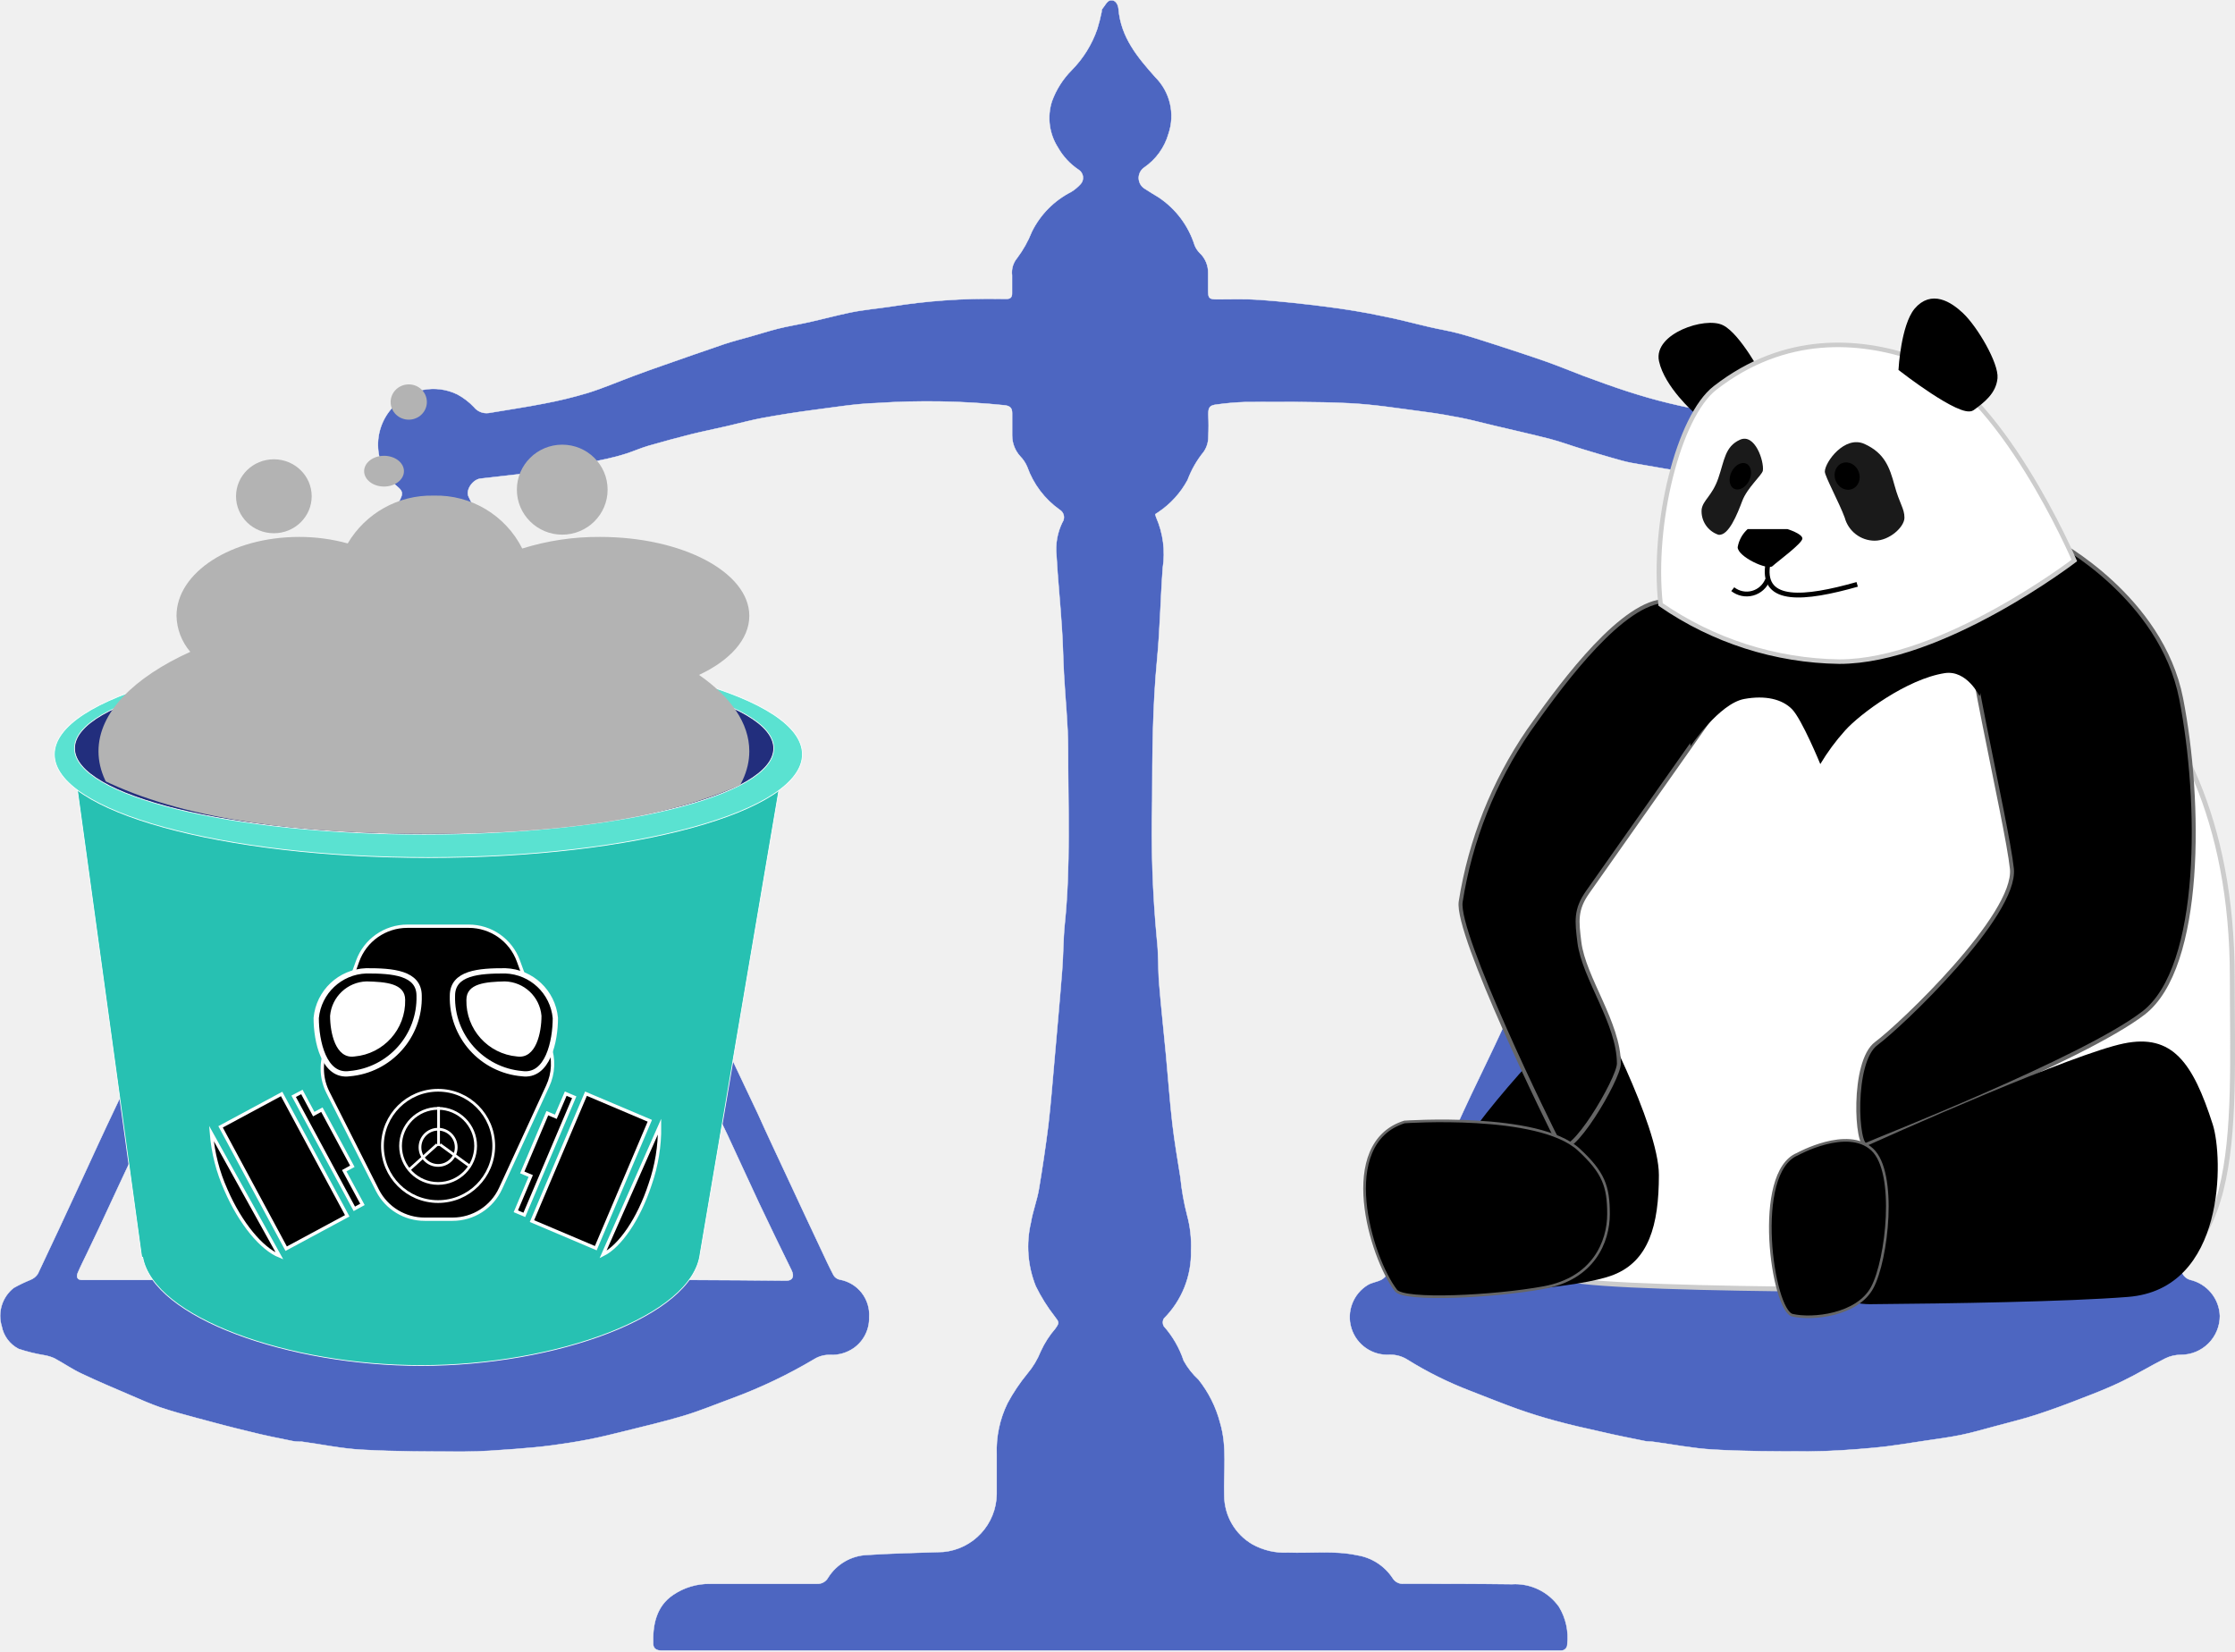
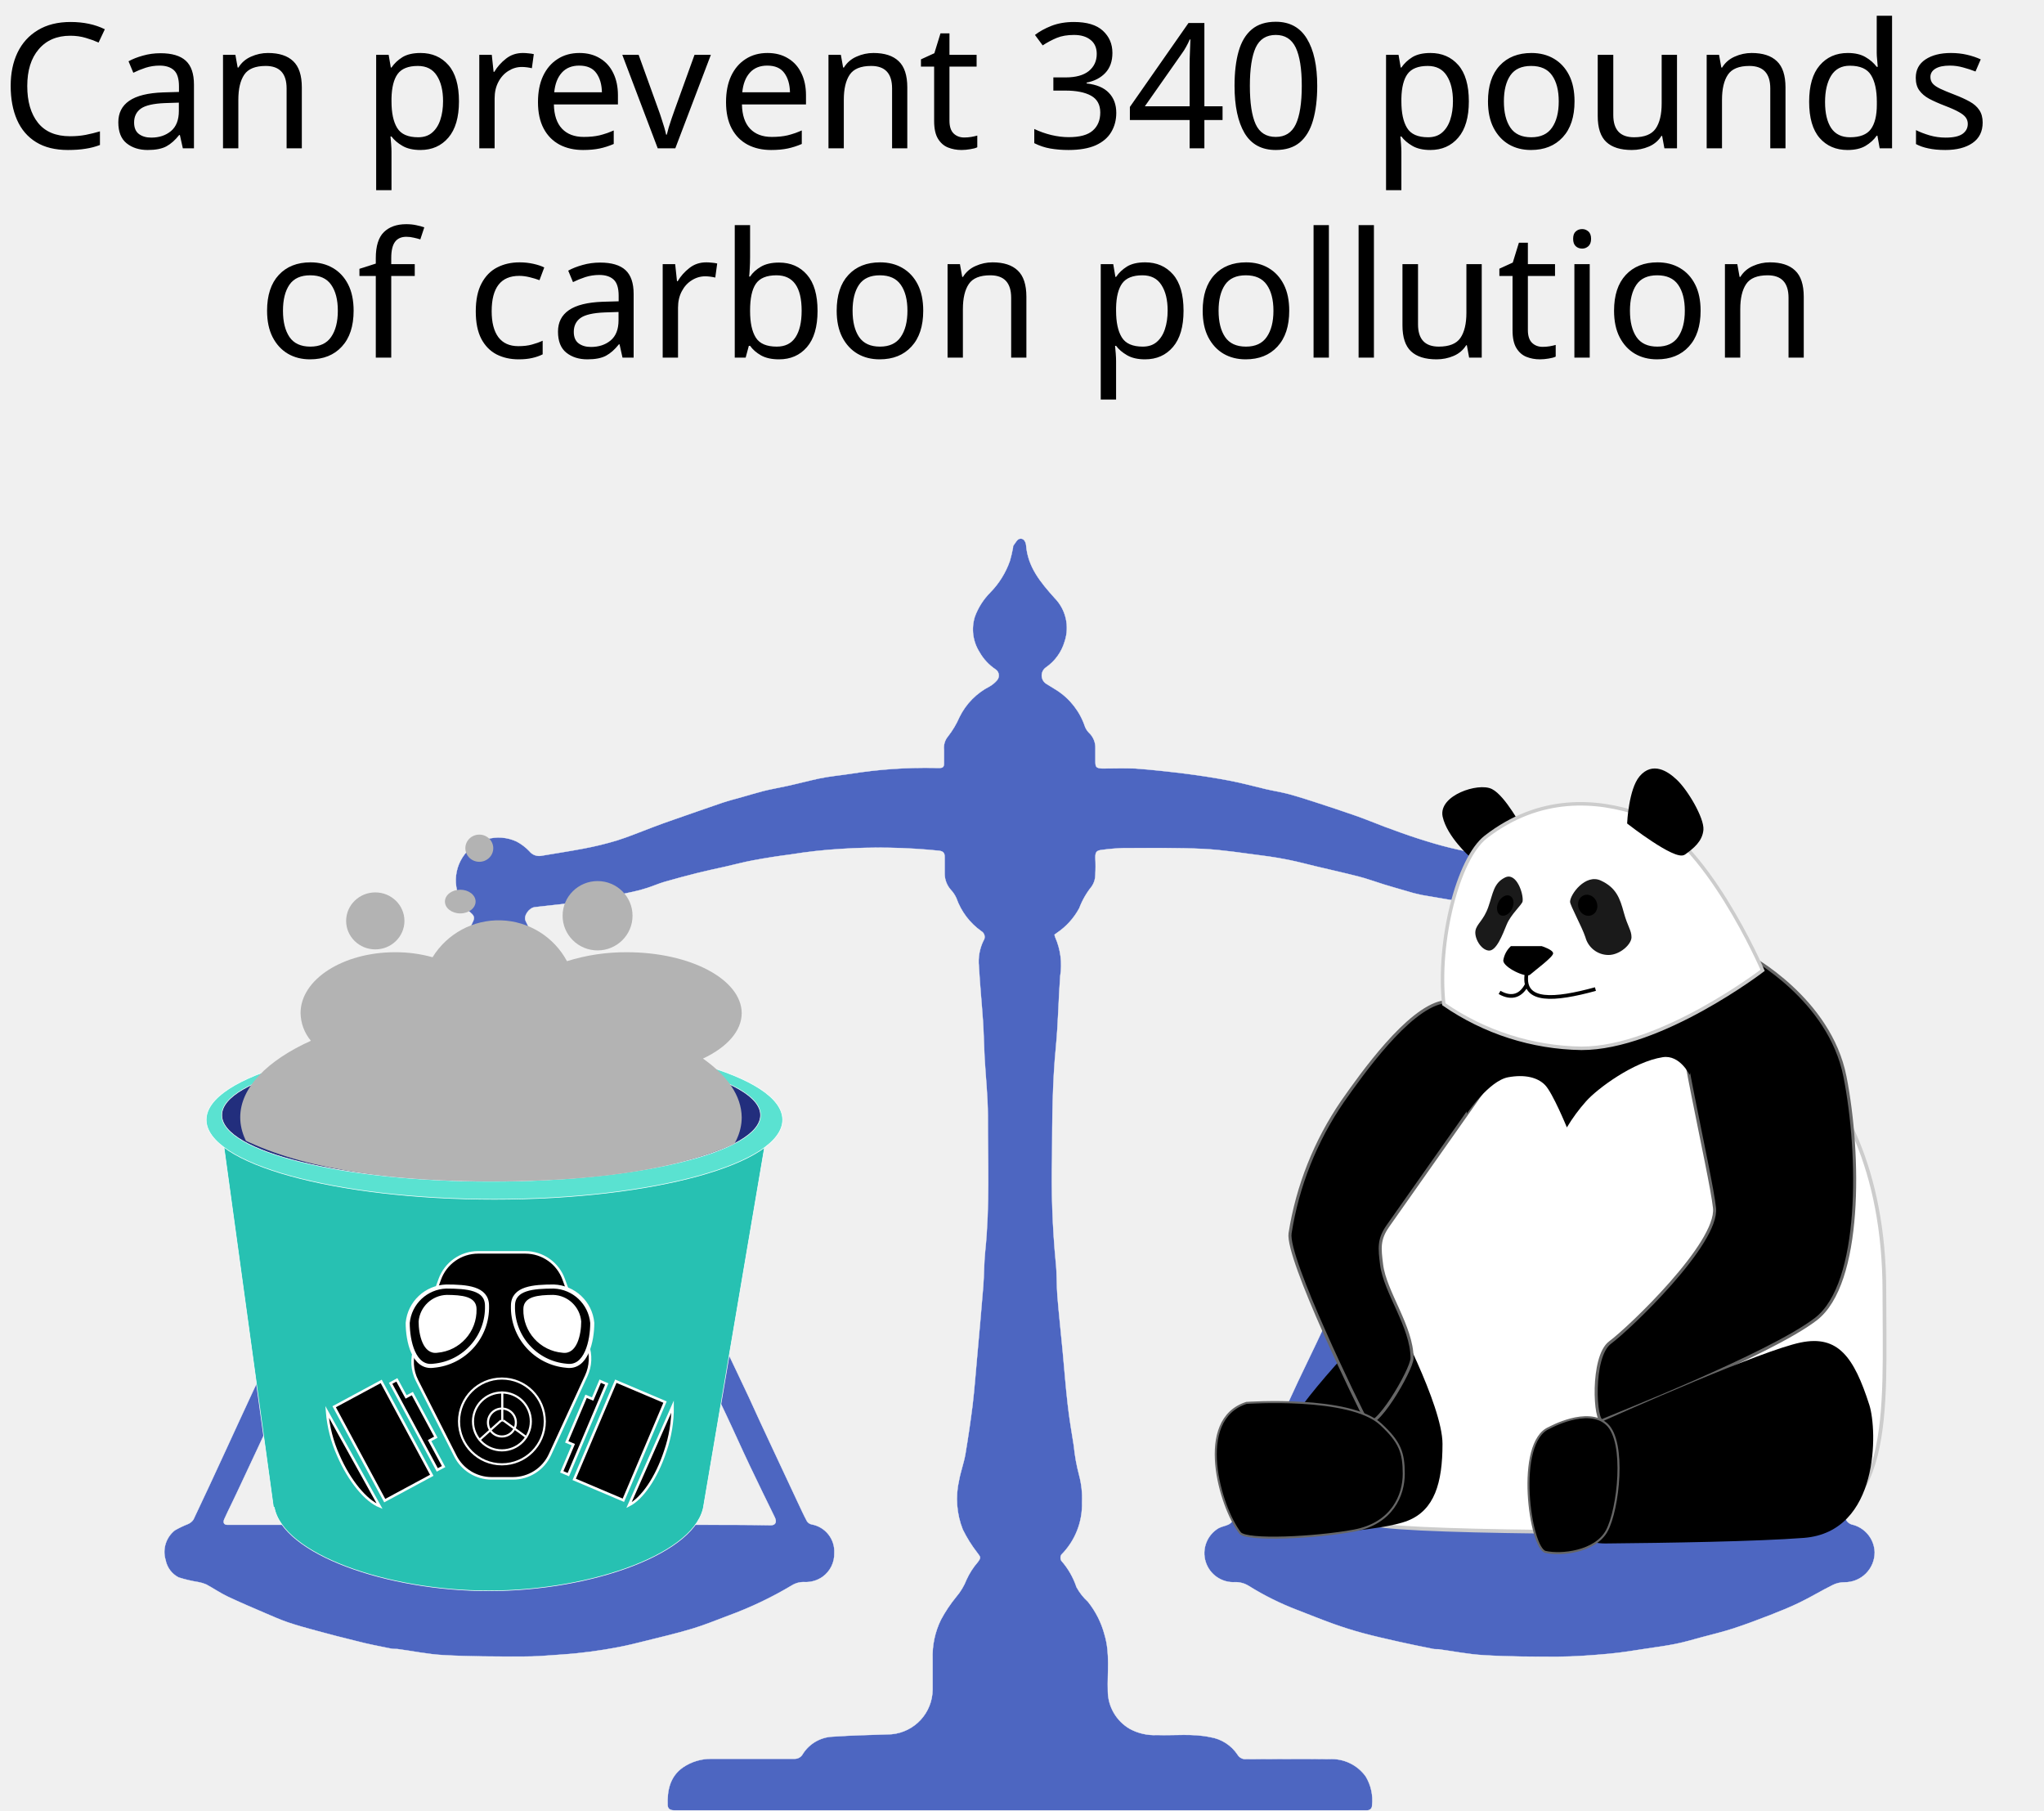
- <svg xmlns="http://www.w3.org/2000/svg" viewBox="0 0 236.92 175.05">
+ <svg xmlns="http://www.w3.org/2000/svg" viewBox="0 0 281.2 249.12">
  <defs>
-     <style>.cls-1,.cls-10,.cls-19,.cls-4{fill:none;}.cls-2{fill:#4d66c1;stroke-width:0.04px;}.cls-10,.cls-11,.cls-2,.cls-3,.cls-5,.cls-6,.cls-9{stroke:#fff;}.cls-10,.cls-11,.cls-13,.cls-14,.cls-15,.cls-16,.cls-17,.cls-18,.cls-19,.cls-2,.cls-3,.cls-4,.cls-5,.cls-6,.cls-9{stroke-miterlimit:10;}.cls-3{fill:#27c1b2;}.cls-3,.cls-5,.cls-6{stroke-width:0.08px;}.cls-4{stroke:red;stroke-width:0.18px;}.cls-5{fill:#5ae2d1;}.cls-6{fill:#222e7d;}.cls-7{clip-path:url(#clip-path);}.cls-8{fill:#b3b3b3;}.cls-9{stroke-width:0.35px;}.cls-10{stroke-width:0.29px;}.cls-11{stroke-width:0.56px;}.cls-12,.cls-13,.cls-16{fill:#fff;}.cls-13,.cls-16{stroke:#ccc;}.cls-13{stroke-width:0.51px;}.cls-14,.cls-17{stroke:#666;}.cls-14{stroke-width:0.42px;}.cls-15,.cls-18,.cls-19{stroke:#000;}.cls-15{stroke-width:0.51px;}.cls-16{stroke-width:0.48px;}.cls-17{stroke-width:0.28px;}.cls-18,.cls-19{stroke-width:0.51px;}.cls-20{fill:#1a1a1a;}</style>
-     <clipPath id="clip-path" transform="translate(-2.23)">
-       <path class="cls-1" d="M95,62.4c0,20.41-21.28,26-47.52,26S0,82.81,0,62.4C0,46.84,21.28,34.24,47.52,34.24S95,46.84,95,62.4Z" />
+     <style>.cls-1,.cls-12,.cls-18,.cls-27{fill:none;}.cls-2{font-size:24px;font-family:Rubik-Regular, Rubik;}.cls-3{letter-spacing:-0.01em;}.cls-4{letter-spacing:-0.02em;}.cls-5{letter-spacing:-0.02em;}.cls-6{letter-spacing:0em;}.cls-7{letter-spacing:-0.01em;}.cls-8{letter-spacing:0em;}.cls-9{letter-spacing:-0.02em;}.cls-10{fill:#4d66c1;stroke-width:0.04px;}.cls-10,.cls-11,.cls-13,.cls-14,.cls-17,.cls-18,.cls-19{stroke:#fff;}.cls-10,.cls-11,.cls-12,.cls-13,.cls-14,.cls-17,.cls-18,.cls-19,.cls-21,.cls-22,.cls-23,.cls-24,.cls-25,.cls-26,.cls-27{stroke-miterlimit:10;}.cls-11{fill:#27c1b2;}.cls-11,.cls-13,.cls-14{stroke-width:0.08px;}.cls-12{stroke:red;stroke-width:0.18px;}.cls-13{fill:#5ae2d1;}.cls-14{fill:#222e7d;}.cls-15{clip-path:url(#clip-path);}.cls-16{fill:#b3b3b3;}.cls-17{stroke-width:0.35px;}.cls-18{stroke-width:0.29px;}.cls-19{stroke-width:0.56px;}.cls-20,.cls-21,.cls-24{fill:#fff;}.cls-21,.cls-24{stroke:#ccc;}.cls-21{stroke-width:0.51px;}.cls-22,.cls-25{stroke:#666;}.cls-22{stroke-width:0.42px;}.cls-23,.cls-26,.cls-27{stroke:#000;}.cls-23{stroke-width:0.51px;}.cls-24{stroke-width:0.48px;}.cls-25{stroke-width:0.28px;}.cls-26,.cls-27{stroke-width:0.51px;}.cls-28{fill:#1a1a1a;}</style>
+     <clipPath id="clip-path">
+       <path class="cls-1" d="M115.41,136.47c0,20.42-21.27,26.05-47.52,26.05s-47.52-5.63-47.52-26.05c0-15.55,21.28-28.16,47.52-28.16S115.41,120.92,115.41,136.47Z" />
    </clipPath>
  </defs>
  <g id="Layer_2" data-name="Layer 2">
    <g id="Layer_2-2" data-name="Layer 2">
-       <path class="cls-2" d="M124.7,54.51a1.44,1.44,0,0,0,.09.33,9.68,9.68,0,0,1,.7,5.37c-.24,3.23-.29,6.47-.6,9.69-.48,5-.51,10-.52,15a122.34,122.34,0,0,0,.5,14.7c.18,1.52.11,3.06.23,4.59.21,2.55.49,5.09.73,7.63s.4,4.88.68,7.31c.22,1.9.55,3.8.85,5.69a26.21,26.21,0,0,0,.71,4,12.32,12.32,0,0,1,.42,3.75,9.86,9.86,0,0,1-2.89,7.22.82.82,0,0,0,0,.8,10.47,10.47,0,0,1,2.11,3.66,7.86,7.86,0,0,0,1.57,2,12.35,12.35,0,0,1,2.29,4.58c.76,2.55.36,5.13.44,7.7a6,6,0,0,0,3,5.19,7,7,0,0,0,3.76.86c2.45.09,4.92-.23,7.33.29a5.55,5.55,0,0,1,3.75,2.41,1.24,1.24,0,0,0,1.2.61c3.82,0,7.63,0,11.44.05a5.7,5.7,0,0,1,5,2.39,6.31,6.31,0,0,1,.88,4,.64.64,0,0,1-.68.65H73.79c-.48,0-1,0-1.45,0s-.85-.16-.87-.69c-.07-2,.3-4,2.12-5.22a6.78,6.78,0,0,1,3.94-1.17q5.66,0,11.31,0a1.27,1.27,0,0,0,1.18-.67,5.13,5.13,0,0,1,4.14-2.39c2.68-.18,5.38-.22,8.06-.32a6.24,6.24,0,0,0,5.66-6.14c0-1.4,0-2.81,0-4.21a11.37,11.37,0,0,1,1.14-5.4,19.1,19.1,0,0,1,2.1-3.14,8.67,8.67,0,0,0,1.43-2.38,10,10,0,0,1,1.54-2.4c.47-.66.4-.67-.07-1.3a18.15,18.15,0,0,1-2-3.2,11.24,11.24,0,0,1-.51-6.76c.2-1.2.65-2.35.85-3.54q.57-3.39,1-6.8c.26-2.23.43-4.47.63-6.71.28-3.23.58-6.45.83-9.68.13-1.62.11-3.25.27-4.85.64-6.19.36-12.4.36-18.59,0-2.67-.3-5.33-.44-8-.09-1.68-.11-3.37-.23-5-.16-2.51-.42-5-.56-7.53a6.47,6.47,0,0,1,.62-3.51.93.93,0,0,0-.3-1.35,9.46,9.46,0,0,1-3.42-4.53,3.6,3.6,0,0,0-.75-1.13,3.28,3.28,0,0,1-.85-2.2V43.8c0-.52-.19-.75-.76-.83a80,80,0,0,0-13.58-.24c-2.28.07-4.56.46-6.84.75-1.73.23-3.45.5-5.17.81-1.3.24-2.58.59-3.87.89s-2.55.55-3.81.86c-1.52.38-3,.79-4.54,1.23-.79.23-1.54.57-2.32.82s-1.34.39-2,.54c-2,.42-4,.88-6,1.19-2.48.38-5,.63-7.47.92-.81.09-1.59,1.2-1.26,1.9.64,1.36,1.35,2.68,2,4,.49,1,.86,2.1,1.35,3.12.72,1.52,1.53,3,2.25,4.51s1.33,3.09,2,4.62c.89,1.94,1.81,3.87,2.72,5.8q2,4.19,3.92,8.36c.88,1.87,1.77,3.74,2.64,5.62l3.89,8.37,3.47,7.47c1,2.11,2,4.21,3,6.32,1.14,2.42,2.3,4.84,3.44,7.26,1,2.24,2.07,4.48,3.11,6.72,1.19,2.56,2.39,5.13,3.6,7.69.42.9.84,1.81,1.31,2.7a1,1,0,0,0,.64.45,3.79,3.79,0,0,1,3.13,4,3.87,3.87,0,0,1-1.63,3.26,4.08,4.08,0,0,1-2.47.73,3,3,0,0,0-1.73.45,53,53,0,0,1-8.67,4.14c-1.7.62-3.37,1.32-5.09,1.84-2.11.64-4.26,1.13-6.4,1.67-1.22.3-2.45.61-3.69.85s-2.53.45-3.81.62-2.65.3-4,.4c-1.81.13-3.63.28-5.44.28-3.61,0-7.23,0-10.83-.2-2.13-.11-4.24-.56-6.36-.85-.32,0-.66,0-1-.07-1.53-.31-3.06-.61-4.58-1-1.86-.44-3.72-.94-5.58-1.44-1.3-.35-2.6-.7-3.87-1.13-1.07-.37-2.1-.83-3.14-1.28-1.74-.75-3.49-1.48-5.21-2.3C9.92,145.18,9,144.54,8,144a4.44,4.44,0,0,0-1.09-.33A17.39,17.39,0,0,1,4.2,143a3.42,3.42,0,0,1-1.79-2.4,3.78,3.78,0,0,1,1.27-4.07,15.53,15.53,0,0,1,1.79-.86,1.68,1.68,0,0,0,.77-.63c1.52-3.19,3-6.4,4.49-9.61,1.24-2.68,2.46-5.37,3.72-8s2.53-5.32,3.79-8c.89-1.89,1.77-3.8,2.66-5.7,1-2.13,2-4.25,3-6.38S26,92.92,27,90.71l3.74-8,3.08-6.57c1.2-2.56,2.41-5.11,3.61-7.68s2.28-4.9,3.41-7.36c1.29-2.77,2.57-5.54,3.87-8.31.25-.52.12-.79-.3-1.15a5.83,5.83,0,0,1-.55-8.47,5.77,5.77,0,0,1,6.86-1.36,7,7,0,0,1,1.75,1.34,1.7,1.7,0,0,0,1.56.63c2-.34,3.92-.62,5.86-1a45.71,45.71,0,0,0,4.62-1.12c1.64-.51,3.22-1.19,4.83-1.79,1-.38,2.05-.75,3.08-1.11,2.18-.76,4.35-1.53,6.54-2.27.91-.31,1.84-.54,2.76-.8s2-.6,2.93-.84,2.26-.46,3.38-.71c1.43-.32,2.84-.7,4.27-1s2.85-.42,4.27-.63a66.15,66.15,0,0,1,11.76-.83c.21,0,.43,0,.65,0,.38,0,.54-.21.53-.59,0-.63,0-1.27,0-1.9a2.39,2.39,0,0,1,.54-1.84,12,12,0,0,0,1.56-2.79,9.41,9.41,0,0,1,4.17-4.22,4.65,4.65,0,0,0,1-.83,1,1,0,0,0-.21-1.51,6.93,6.93,0,0,1-2.2-2.37,5.81,5.81,0,0,1-.64-4.87,9.08,9.08,0,0,1,2.1-3.32,11.58,11.58,0,0,0,2.71-4.36A18.36,18.36,0,0,0,119,1.28c0-.11,0-.24.06-.32.27-.33.51-.84.84-.92.58-.13.86.45.9.91.25,3,2,5.1,3.9,7.23a5.83,5.83,0,0,1,1.4,6,6.5,6.5,0,0,1-2.58,3.58,1.34,1.34,0,0,0,.12,2.28c.46.3.93.59,1.4.87A9.55,9.55,0,0,1,128.87,26a2.45,2.45,0,0,0,.52.8A2.84,2.84,0,0,1,130.3,29c0,.59,0,1.18,0,1.78,0,.82.09.94.93.95,1.51,0,3-.06,4.53.05,2.33.17,4.65.42,7,.72,2,.26,4,.57,6,1,1.69.32,3.35.78,5,1.16,1,.24,2.08.4,3.1.68,1.26.34,2.5.74,3.73,1.14,1.87.61,3.73,1.21,5.58,1.86,1.32.47,2.6,1,3.91,1.5,1.53.56,3.07,1.13,4.62,1.63s2.9.89,4.38,1.25,3.15.7,4.74,1a10.82,10.82,0,0,0,2.41.16,1.68,1.68,0,0,0,1-.59A5.37,5.37,0,0,1,191,41.29a5.76,5.76,0,0,1,6.47,6.23,5.28,5.28,0,0,1-2.26,4.22.7.7,0,0,0-.2,1q1.35,2.73,2.66,5.48c1,2.16,2,4.34,3.06,6.51s2,4.22,3,6.34c.85,1.84,1.68,3.7,2.53,5.54,1.19,2.57,2.4,5.14,3.61,7.71,1,2.17,2.05,4.33,3.06,6.51s2,4.44,3,6.65c.86,1.83,1.76,3.64,2.64,5.47.76,1.57,1.52,3.13,2.25,4.71s1.45,3.23,2.19,4.83c1.18,2.55,2.38,5.1,3.57,7.64,1,2,1.87,4,2.83,6,1.14,2.43,2.32,4.84,3.47,7.26.25.53.41,1.1.7,1.61a1.33,1.33,0,0,0,.77.66,4.08,4.08,0,0,1,3.2,3.84,4.13,4.13,0,0,1-4.16,4.13,3.78,3.78,0,0,0-1.62.38c-1.54.77-3,1.67-4.56,2.42-1.33.65-2.71,1.2-4.1,1.73-1.65.65-3.31,1.27-5,1.82-1.45.47-2.94.83-4.42,1.23-1.19.32-2.39.67-3.6.92s-2.53.42-3.8.61c-1.79.26-3.57.58-5.37.74-2.31.21-4.63.38-6.95.39-3.39,0-6.79,0-10.18-.2-2.1-.12-4.19-.54-6.29-.82-.32-.05-.66,0-1-.1-1.48-.3-3-.6-4.45-.94-1.68-.37-3.36-.75-5-1.2-1.34-.36-2.67-.78-4-1.25-1.68-.6-3.33-1.28-5-1.92a38.88,38.88,0,0,1-6.62-3.29,3.4,3.4,0,0,0-1.85-.53,4,4,0,0,1-2.32-7.43c.43-.24.95-.3,1.39-.52a1.45,1.45,0,0,0,.6-.6c.64-1.27,1.23-2.56,1.84-3.84,1.29-2.74,2.6-5.48,3.88-8.23,1.09-2.33,2.13-4.68,3.23-7s2.24-4.63,3.33-7c.9-1.91,1.74-3.86,2.64-5.78,1.12-2.43,2.28-4.86,3.42-7.28s2.34-4.93,3.49-7.4c1.08-2.31,2.11-4.64,3.18-7,1.16-2.49,2.34-5,3.51-7.45s2.25-4.68,3.35-7c1.4-3,2.76-6,4.15-9,.58-1.24,1.21-2.46,1.8-3.7.25-.51.5-1,.7-1.54a1.52,1.52,0,0,0-1.48-2.17c-1.31-.08-2.61-.22-3.91-.41q-3.6-.54-7.18-1.19c-.74-.13-1.47-.37-2.21-.57-1-.29-2-.58-3-.89-1.16-.35-2.31-.78-3.49-1.09-2-.51-3.94-.94-5.91-1.41-1.17-.27-2.32-.59-3.49-.82s-2.53-.47-3.8-.63c-2.69-.35-5.37-.79-8.07-.92-3.63-.18-7.27-.13-10.91-.13a28.89,28.89,0,0,0-3.07.26c-.79.09-.93.28-.93,1.06a23.4,23.4,0,0,1,0,2.37,2.77,2.77,0,0,1-.48,1.58,10.65,10.65,0,0,0-1.72,3,9.58,9.58,0,0,1-3.1,3.41Zm-76.43-.15c-1,2-2,4-2.86,5.88s-1.84,4-2.76,6-1.74,3.7-2.6,5.56-1.75,3.9-2.66,5.84c-1.11,2.34-2.29,4.64-3.39,7-1.51,3.2-3,6.42-4.45,9.63-.69,1.48-1.44,2.93-2.14,4.41-1.45,3.1-2.88,6.22-4.32,9.33-.92,2-1.84,4-2.77,5.92-.6,1.31-1.2,2.62-1.81,3.93s-1.2,2.52-1.79,3.78-1.15,2.45-1.72,3.67l-2.29,4.92-1.23,2.58c-.34.71-.69,1.4-1,2.12-.21.48,0,.76.43.76l6.17,0H76c3.2,0,6.39.05,9.59.07.65,0,.86-.44.55-1.08-1.17-2.39-2.34-4.78-3.47-7.18s-2.21-4.8-3.33-7.19c-.85-1.8-1.75-3.56-2.59-5.36-1.12-2.39-2.19-4.8-3.3-7.19-1.25-2.66-2.53-5.31-3.78-8-1.07-2.29-2.09-4.6-3.16-6.9s-2.24-4.67-3.33-7c-.92-2-1.78-3.94-2.69-5.89-1.29-2.74-2.61-5.46-3.9-8.2C55.43,69.17,54.24,66.59,53,64Q51,59.6,48.89,55.18A5.88,5.88,0,0,0,48.27,54.36Zm143.26-.11a9,9,0,0,0-.61.91c-.34.68-.63,1.39-.95,2.07-1.28,2.72-2.57,5.44-3.84,8.16-.69,1.5-1.34,3-2,4.53-1.34,2.86-2.72,5.7-4.07,8.55-.37.77-.69,1.56-1.05,2.33l-3.31,7c-.95,2-1.87,4.08-2.83,6.12s-2,4.08-2.91,6.13c-.48,1-.89,2.08-1.37,3.11s-1.16,2.29-1.7,3.45-.91,2.08-1.39,3.11c-1.1,2.32-2.22,4.63-3.31,7-.92,2-1.81,3.92-2.73,5.88-1,2.15-2,4.3-3,6.45-.89,1.86-1.79,3.72-2.67,5.6a1.08,1.08,0,0,0-.08.83c.11.17.52.16.81.2a4.61,4.61,0,0,0,.52,0l17.88,0h45.95l9.93,0c.66,0,.79-.18.57-.8,0-.14-.13-.27-.19-.41-.84-1.75-1.68-3.5-2.5-5.26-1.1-2.37-2.18-4.75-3.29-7.12-.91-1.93-1.87-3.85-2.78-5.78-1.17-2.48-2.3-5-3.46-7.47q-2-4.35-4.09-8.69c-1-2.09-2-4.19-2.93-6.28l-3.85-8.25c-.82-1.77-1.62-3.56-2.45-5.33-.92-1.94-1.88-3.85-2.78-5.79-1.14-2.42-2.22-4.87-3.35-7.29-1.41-3.05-2.85-6.08-4.27-9.12Z" transform="translate(-2.23)" />
-       <path class="cls-3" d="M85.15,81.7h-75l7.1,51.58h.1c1.18,6.43,15.5,11.48,29.52,11.48,14.29,0,28.78-5.24,29.58-11.84h0Z" transform="translate(-2.23)" />
-       <ellipse class="cls-4" cx="45.41" cy="79.33" rx="37.51" ry="9.11" />
-       <ellipse class="cls-5" cx="45.41" cy="79.97" rx="39.65" ry="10.94" />
-       <ellipse class="cls-6" cx="44.96" cy="79.33" rx="37.06" ry="9.11" />
-       <g class="cls-7">
-         <ellipse class="cls-8" cx="59.6" cy="51.91" rx="4.81" ry="4.77" />
-         <path class="cls-8" d="M76.33,71.55c3.27-1.53,5.33-3.77,5.33-6.26,0-4.62-7.08-8.37-15.82-8.37a27,27,0,0,0-8.25,1.23,10.19,10.19,0,0,0-9.39-5.61,10.29,10.29,0,0,0-9.11,5.07,19.25,19.25,0,0,0-5.15-.69c-7.16,0-13,3.75-13,8.37A6.07,6.07,0,0,0,22.4,69.1c-6,2.73-9.73,6.44-9.73,10.54,0,8.36,15.45,15.14,34.5,15.14S81.66,88,81.66,79.64C81.66,76.66,79.7,73.89,76.33,71.55Z" transform="translate(-2.23)" />
-         <ellipse class="cls-8" cx="43.33" cy="42.62" rx="1.92" ry="1.87" />
-         <ellipse class="cls-8" cx="29.03" cy="52.61" rx="4.01" ry="3.92" />
-         <ellipse class="cls-8" cx="40.71" cy="49.95" rx="2.11" ry="1.63" />
+       <text class="cls-2" transform="translate(0 20.4)">Can p<tspan class="cls-3" x="63.89" y="0">r</tspan>
+         <tspan class="cls-4" x="72.7" y="0">e</tspan>
+         <tspan class="cls-5" x="85.61" y="0">v</tspan>
+         <tspan class="cls-6" x="98.57" y="0">e</tspan>
+         <tspan class="cls-7" x="111.93" y="0">n</tspan>
+         <tspan class="cls-8" x="126.31" y="0">t 340 pounds </tspan>
+         <tspan class="cls-7" x="35.43" y="28.8">o</tspan>
+         <tspan class="cls-9" x="49.09" y="28.8">f</tspan>
+         <tspan x="57.9" y="28.8" xml:space="preserve"> carbon pollution</tspan>
+       </text>
+       <path class="cls-10" d="M145.07,128.59a2.07,2.07,0,0,0,.09.32,9.51,9.51,0,0,1,.7,5.37c-.24,3.23-.28,6.48-.59,9.7-.49,5-.51,10-.53,15a122.2,122.2,0,0,0,.51,14.7c.17,1.52.1,3.07.22,4.59.21,2.55.49,5.09.73,7.64s.41,4.87.69,7.3c.21,1.91.54,3.8.84,5.7a25.25,25.25,0,0,0,.72,4,12.27,12.27,0,0,1,.41,3.75A9.83,9.83,0,0,1,146,213.9a.84.84,0,0,0,0,.8,10.49,10.49,0,0,1,2.1,3.65,7.69,7.69,0,0,0,1.57,2,12.26,12.26,0,0,1,2.3,4.59c.76,2.55.36,5.13.44,7.7a6.06,6.06,0,0,0,3,5.19,7.07,7.07,0,0,0,3.76.86c2.44.08,4.91-.23,7.33.29a5.56,5.56,0,0,1,3.75,2.4,1.24,1.24,0,0,0,1.2.62c3.81,0,7.63-.05,11.44,0a5.76,5.76,0,0,1,5,2.39,6.37,6.37,0,0,1,.87,4,.64.64,0,0,1-.68.66H94.16c-.48,0-1,0-1.44,0s-.85-.16-.87-.7c-.08-2,.3-3.95,2.11-5.21a6.84,6.84,0,0,1,4-1.18q5.66,0,11.3,0a1.25,1.25,0,0,0,1.18-.66,5.12,5.12,0,0,1,4.15-2.39c2.68-.19,5.37-.23,8.06-.33a6.22,6.22,0,0,0,5.65-6.14c0-1.4,0-2.8,0-4.2a11.37,11.37,0,0,1,1.14-5.4,19.4,19.4,0,0,1,2.1-3.15,8.29,8.29,0,0,0,1.43-2.38,10,10,0,0,1,1.54-2.4c.48-.65.4-.67-.06-1.29a18.35,18.35,0,0,1-2-3.2,11.43,11.43,0,0,1-.51-6.77c.21-1.19.65-2.35.86-3.54q.57-3.39,1-6.79c.26-2.24.43-4.48.63-6.72.29-3.23.58-6.45.84-9.68.12-1.61.1-3.24.27-4.85.64-6.19.35-12.39.36-18.59,0-2.66-.3-5.33-.45-8-.09-1.68-.11-3.37-.22-5-.17-2.51-.42-5-.56-7.53a6.56,6.56,0,0,1,.61-3.51.91.91,0,0,0-.29-1.34,9.42,9.42,0,0,1-3.42-4.54,4.12,4.12,0,0,0-.75-1.13,3.34,3.34,0,0,1-.86-2.2c0-.79,0-1.57,0-2.36,0-.52-.2-.76-.76-.83a81.07,81.07,0,0,0-13.58-.25,68.45,68.45,0,0,0-6.84.76c-1.73.22-3.46.49-5.17.81-1.3.24-2.58.59-3.87.88s-2.55.55-3.82.87c-1.52.38-3,.78-4.53,1.22-.79.23-1.54.57-2.33.82a17.53,17.53,0,0,1-2,.54c-2,.42-4,.89-6,1.2-2.48.38-5,.63-7.48.91-.8.1-1.59,1.2-1.26,1.9.64,1.36,1.35,2.69,2,4,.48,1,.86,2.1,1.34,3.12.72,1.52,1.54,3,2.25,4.52s1.34,3.09,2,4.62c.88,1.94,1.8,3.87,2.71,5.8l3.93,8.35c.88,1.87,1.77,3.75,2.64,5.62q2,4.19,3.88,8.37c1.16,2.49,2.31,5,3.48,7.47q1.48,3.17,3,6.32c1.15,2.42,2.31,4.84,3.45,7.27,1,2.23,2.06,4.47,3.1,6.71l3.6,7.69c.43.91.84,1.82,1.31,2.7a1,1,0,0,0,.64.45,3.79,3.79,0,0,1,3.13,3.95,3.88,3.88,0,0,1-1.62,3.27,4,4,0,0,1-2.47.72,3.07,3.07,0,0,0-1.74.45,51.45,51.45,0,0,1-8.67,4.14c-1.69.63-3.36,1.33-5.08,1.84-2.11.64-4.26,1.13-6.4,1.67-1.23.31-2.45.61-3.69.85s-2.54.45-3.81.62-2.65.31-4,.4c-1.81.13-3.63.29-5.44.28-3.62,0-7.23,0-10.84-.2-2.12-.11-4.23-.56-6.35-.84-.32,0-.66,0-1-.08-1.53-.31-3.06-.6-4.58-1-1.87-.45-3.73-.94-5.58-1.44-1.3-.35-2.6-.71-3.88-1.14-1.06-.36-2.1-.83-3.14-1.27-1.74-.75-3.49-1.49-5.2-2.3-1-.48-1.93-1.12-2.91-1.65a5,5,0,0,0-1.1-.33,18.45,18.45,0,0,1-2.71-.64,3.41,3.41,0,0,1-1.79-2.4,3.8,3.8,0,0,1,1.27-4.08,14.09,14.09,0,0,1,1.79-.86,1.71,1.71,0,0,0,.77-.62c1.52-3.19,3-6.4,4.48-9.61,1.24-2.69,2.47-5.38,3.72-8.06s2.54-5.32,3.79-8c.9-1.9,1.77-3.81,2.67-5.7,1-2.13,2-4.26,3-6.39l3.09-6.62,3.75-8,3.07-6.57c1.21-2.56,2.42-5.12,3.61-7.68s2.28-4.91,3.42-7.36c1.29-2.77,2.56-5.55,3.87-8.31.24-.52.11-.8-.31-1.16a5.89,5.89,0,0,1,6.31-9.82,6.9,6.9,0,0,1,1.76,1.34,1.7,1.7,0,0,0,1.55.63c2-.34,3.92-.63,5.87-1a43,43,0,0,0,4.61-1.12c1.64-.51,3.23-1.19,4.84-1.79,1-.38,2-.75,3.07-1.11,2.18-.76,4.36-1.53,6.54-2.27.91-.31,1.84-.54,2.76-.8s2-.59,2.94-.83,2.25-.47,3.38-.72c1.42-.31,2.83-.69,4.27-1s2.84-.42,4.26-.64a66.14,66.14,0,0,1,11.76-.82l.66,0c.38,0,.53-.21.52-.6,0-.63,0-1.27,0-1.9a2.42,2.42,0,0,1,.55-1.84A12.15,12.15,0,0,0,132,98.64a9.38,9.38,0,0,1,4.16-4.22,4,4,0,0,0,1-.83,1,1,0,0,0-.2-1.5,7,7,0,0,1-2.21-2.38,5.84,5.84,0,0,1-.64-4.87,9.23,9.23,0,0,1,2.11-3.32,11.74,11.74,0,0,0,2.71-4.35,18.52,18.52,0,0,0,.43-1.82c0-.1,0-.24.07-.32.26-.33.5-.84.84-.91.57-.14.86.44.9.91.24,3,2,5.09,3.9,7.22a5.88,5.88,0,0,1,1.4,6,6.59,6.59,0,0,1-2.59,3.58,1.35,1.35,0,0,0,.13,2.28c.46.29.92.58,1.39.86a9.54,9.54,0,0,1,3.87,5,2.55,2.55,0,0,0,.52.81,2.81,2.81,0,0,1,.91,2.17c0,.59,0,1.18,0,1.77,0,.82.09.94.93,1,1.51,0,3-.06,4.54,0,2.32.17,4.65.43,7,.72,2,.26,4,.57,6,.95,1.68.32,3.35.78,5,1.17,1,.23,2.08.4,3.11.67,1.25.34,2.49.74,3.73,1.14,1.86.61,3.73,1.22,5.58,1.87,1.31.46,2.6,1,3.9,1.49,1.54.57,3.07,1.13,4.63,1.63s2.9.9,4.37,1.26,3.15.69,4.74,1a10.91,10.91,0,0,0,2.42.16,1.75,1.75,0,0,0,1-.6,5.41,5.41,0,0,1,3.74-1.89A5.87,5.87,0,0,1,217.5,119a5.78,5.78,0,0,1,.34,2.57,5.26,5.26,0,0,1-2.25,4.22.69.69,0,0,0-.21,1c.91,1.81,1.79,3.64,2.66,5.47q1.54,3.25,3.06,6.51c1,2.11,2,4.23,3,6.34.85,1.85,1.67,3.7,2.53,5.55,1.19,2.57,2.4,5.13,3.6,7.7,1,2.17,2.05,4.34,3.06,6.51s2,4.45,3,6.66c.86,1.83,1.77,3.64,2.64,5.46.76,1.57,1.52,3.14,2.26,4.71s1.45,3.23,2.19,4.83c1.18,2.56,2.38,5.1,3.57,7.65.94,2,1.87,4,2.82,6,1.15,2.42,2.32,4.83,3.48,7.25.25.53.41,1.11.7,1.61a1.33,1.33,0,0,0,.76.67,4.05,4.05,0,0,1,3.2,3.83,4.12,4.12,0,0,1-4.16,4.14,3.54,3.54,0,0,0-1.62.38c-1.54.76-3,1.66-4.56,2.41-1.33.65-2.71,1.2-4.09,1.74-1.66.64-3.32,1.27-5,1.82-1.45.47-2.94.83-4.41,1.22-1.2.33-2.39.68-3.6.92s-2.53.43-3.8.61c-1.79.27-3.58.58-5.38.74-2.31.21-4.63.38-6.94.4-3.4,0-6.79,0-10.18-.21-2.11-.11-4.2-.54-6.29-.82-.33,0-.66,0-1-.1-1.49-.3-3-.6-4.45-.93-1.69-.38-3.37-.76-5-1.2-1.34-.36-2.67-.79-4-1.26-1.68-.6-3.32-1.28-5-1.92a38.52,38.52,0,0,1-6.62-3.29,3.43,3.43,0,0,0-1.86-.53,4,4,0,0,1-2.31-7.43c.43-.23.94-.3,1.38-.51a1.44,1.44,0,0,0,.61-.61c.63-1.27,1.23-2.55,1.83-3.84q2-4.11,3.88-8.22c1.09-2.34,2.14-4.69,3.23-7s2.24-4.63,3.34-7c.9-1.92,1.74-3.86,2.63-5.79,1.13-2.43,2.28-4.85,3.43-7.28s2.34-4.92,3.49-7.39c1.07-2.31,2.11-4.64,3.18-7,1.15-2.49,2.33-5,3.51-7.45s2.24-4.67,3.34-7c1.4-3,2.76-6,4.16-9,.58-1.25,1.2-2.47,1.8-3.7.24-.51.49-1,.69-1.55a1.51,1.51,0,0,0-1.47-2.16c-1.31-.09-2.62-.22-3.92-.42-2.39-.36-4.78-.76-7.17-1.18a21.12,21.12,0,0,1-2.21-.58c-1-.29-2-.57-3-.88-1.17-.36-2.32-.79-3.5-1.09-2-.51-3.94-.94-5.91-1.41-1.16-.28-2.32-.59-3.49-.83s-2.52-.47-3.79-.63c-2.69-.34-5.38-.78-8.08-.92-3.63-.18-7.27-.12-10.9-.12a28.84,28.84,0,0,0-3.08.25c-.78.09-.93.29-.93,1.07a20.65,20.65,0,0,1,0,2.36,2.8,2.8,0,0,1-.49,1.59,10.86,10.86,0,0,0-1.72,3,9.54,9.54,0,0,1-3.09,3.41Zm-76.43-.15c-1,2-2,3.95-2.86,5.88s-1.83,4-2.76,6-1.74,3.71-2.59,5.56-1.75,3.91-2.67,5.84c-1.11,2.34-2.28,4.65-3.39,7-1.5,3.2-2.95,6.43-4.45,9.63-.69,1.48-1.44,2.93-2.13,4.41-1.45,3.11-2.88,6.22-4.32,9.33-.92,2-1.85,4-2.77,5.93-.61,1.31-1.21,2.62-1.82,3.92s-1.19,2.52-1.79,3.78l-1.71,3.68c-.77,1.63-1.53,3.27-2.3,4.91-.4.87-.82,1.73-1.23,2.59-.33.7-.69,1.4-1,2.11-.21.49,0,.76.43.76,2,0,4.11,0,6.17,0h59c3.19,0,6.39,0,9.58.06.66,0,.87-.44.56-1.08-1.17-2.39-2.34-4.78-3.48-7.18s-2.2-4.8-3.33-7.18c-.84-1.8-1.75-3.57-2.59-5.37-1.12-2.39-2.18-4.79-3.3-7.18-1.24-2.67-2.53-5.32-3.77-8-1.07-2.29-2.1-4.6-3.17-6.89s-2.23-4.67-3.33-7c-.91-1.95-1.77-3.93-2.69-5.89-1.28-2.74-2.6-5.46-3.89-8.19-1.21-2.57-2.39-5.15-3.59-7.71q-2.07-4.42-4.15-8.84A5,5,0,0,0,68.64,128.44Zm143.27-.12a8.27,8.27,0,0,0-.62.92c-.33.68-.63,1.38-.95,2.07-1.27,2.72-2.56,5.43-3.83,8.16-.7,1.5-1.34,3-2,4.52-1.34,2.86-2.72,5.7-4.07,8.56-.36.76-.68,1.55-1,2.32-1.09,2.34-2.21,4.66-3.3,7-.95,2-1.88,4.09-2.83,6.12s-2,4.09-2.91,6.14c-.48,1-.9,2.08-1.38,3.1s-1.15,2.29-1.7,3.45-.9,2.08-1.39,3.11c-1.09,2.33-2.22,4.64-3.31,7-.92,2-1.81,3.93-2.72,5.89-1,2.15-2,4.29-3,6.44-.89,1.87-1.8,3.73-2.67,5.6a1.06,1.06,0,0,0-.08.84c.11.17.52.15.8.19a4.52,4.52,0,0,0,.52,0l17.89,0q23,0,45.95,0c3.31,0,6.62,0,9.92,0,.66,0,.8-.19.58-.8-.06-.14-.13-.28-.2-.42-.83-1.75-1.68-3.5-2.5-5.25-1.1-2.37-2.17-4.76-3.28-7.12-.91-1.94-1.87-3.85-2.78-5.79-1.17-2.48-2.31-5-3.47-7.46-1.35-2.91-2.73-5.8-4.09-8.7-1-2.09-1.95-4.18-2.93-6.28l-3.84-8.24c-.83-1.78-1.62-3.57-2.46-5.34-.91-1.94-1.87-3.85-2.78-5.79-1.13-2.42-2.22-4.86-3.35-7.29q-2.12-4.56-4.27-9.11Z" />
+       <path class="cls-11" d="M105.53,155.78h-75l7.09,51.58h.11c1.18,6.44,15.5,11.49,29.52,11.49,14.28,0,28.77-5.24,29.58-11.85h0Z" />
+       <ellipse class="cls-12" cx="68.02" cy="153.41" rx="37.51" ry="9.11" />
+       <ellipse class="cls-13" cx="68.02" cy="154.05" rx="39.65" ry="10.94" />
+       <ellipse class="cls-14" cx="67.57" cy="153.41" rx="37.06" ry="9.11" />
+       <g class="cls-15">
+         <ellipse class="cls-16" cx="82.21" cy="125.98" rx="4.81" ry="4.77" />
+         <path class="cls-16" d="M96.71,145.63c3.27-1.53,5.33-3.77,5.33-6.26C102,134.74,95,131,86.22,131A27,27,0,0,0,78,132.23a10.67,10.67,0,0,0-18.49-.54,18.88,18.88,0,0,0-5.16-.69c-7.16,0-13,3.74-13,8.37a6.1,6.1,0,0,0,1.42,3.81c-6,2.72-9.72,6.44-9.72,10.53,0,8.36,15.44,15.14,34.49,15.14s34.5-6.78,34.5-15.14C102,150.74,100.08,148,96.71,145.63Z" />
+         <ellipse class="cls-16" cx="65.94" cy="116.69" rx="1.92" ry="1.87" />
+         <ellipse class="cls-16" cx="51.63" cy="126.69" rx="4.01" ry="3.92" />
+         <ellipse class="cls-16" cx="63.32" cy="124.03" rx="2.11" ry="1.63" />
      </g>
-       <path class="cls-9" d="M42.26,126.23,37,115.82a5.58,5.58,0,0,1-.28-4.42l3.42-9.51a5.6,5.6,0,0,1,5.27-3.7h6.51a5.59,5.59,0,0,1,5.26,3.68l3.29,9a5.57,5.57,0,0,1-.18,4.26l-5,10.87a5.59,5.59,0,0,1-5.08,3.25H47.26A5.61,5.61,0,0,1,42.26,126.23Z" transform="translate(-2.23)" />
-       <rect class="cls-9" x="28.66" y="116.83" width="7.35" height="14.67" transform="translate(-57.24 30.18) rotate(-28.3)" />
-       <polygon class="cls-9" points="36.49 124.11 37.35 123.64 34.12 117.64 33.26 118.11 32 115.76 31.13 116.22 37.56 128.15 38.42 127.68 36.49 124.11" />
-       <path class="cls-9" d="M24.64,120.15a18.26,18.26,0,0,0,1.54,6c1.55,3.58,3.8,6.24,5.68,7Z" transform="translate(-2.23)" />
-       <rect class="cls-9" x="61.19" y="116.8" width="7.35" height="14.67" transform="translate(73.89 263.74) rotate(-157.02)" />
-       <polygon class="cls-9" points="56.26 124.67 55.36 124.29 58.02 118.01 58.92 118.39 59.97 115.94 60.87 116.32 55.58 128.79 54.68 128.41 56.26 124.67" />
-       <path class="cls-9" d="M72.15,119.42a18.15,18.15,0,0,1-1,6.12c-1.21,3.71-3.21,6.57-5,7.46Z" transform="translate(-2.23)" />
-       <circle class="cls-10" cx="46.44" cy="121.48" r="5.9" />
-       <circle class="cls-10" cx="46.44" cy="121.48" r="3.98" />
-       <circle class="cls-10" cx="46.44" cy="121.63" r="1.92" />
-       <line class="cls-10" x1="46.49" y1="117.35" x2="46.49" y2="121.48" />
-       <line class="cls-10" x1="49.88" y1="123.69" x2="46.64" y2="121.33" />
-       <line class="cls-10" x1="43.39" y1="123.99" x2="46.34" y2="121.33" />
-       <path class="cls-11" d="M46.66,105.56a8.07,8.07,0,0,1-7.37,8.26c-2.74.39-3.54-3.46-3.54-5.9a5.52,5.52,0,0,1,5.3-5C43.82,102.91,46.66,103.12,46.66,105.56Z" transform="translate(-2.23)" />
-       <path class="cls-12" d="M45.18,106a5.89,5.89,0,0,1-5.38,6c-2,.28-2.58-2.52-2.58-4.31a4,4,0,0,1,3.87-3.65C43.11,104.09,45.18,104.24,45.18,106Z" transform="translate(-2.23)" />
-       <path class="cls-11" d="M50.19,105.56a8.07,8.07,0,0,0,7.37,8.26c2.75.39,3.54-3.46,3.54-5.9a5.52,5.52,0,0,0-5.3-5C53,102.91,50.19,103.12,50.19,105.56Z" transform="translate(-2.23)" />
-       <path class="cls-12" d="M51.67,106a5.89,5.89,0,0,0,5.38,6c2,.28,2.58-2.52,2.58-4.31a4,4,0,0,0-3.88-3.65C53.73,104.09,51.67,104.24,51.67,106Z" transform="translate(-2.23)" />
-       <path class="cls-13" d="M182.93,66.51l32-3.78s23.93,6.91,23.93,40.89c0,16.67,1.43,32.44-13.74,32.87s-56.18.35-57.25-1.11,4.47-24.67,1-26.24C164.27,107,174,66.9,182.93,66.51Z" transform="translate(-2.23)" />
-       <path class="cls-14" d="M220.25,57.46s11.08,5.85,13.19,16.59,2.35,28.47-4,33.35-28.31,13.46-29.36,13.95-1.59-8.78,1.05-10.73S216,97,215.5,92.1s-5.8-26.84-4.75-28.79S220.25,57.46,220.25,57.46Z" transform="translate(-2.23)" />
-       <path class="cls-15" d="M188.85,40s-2.33-4.41-4.08-5.29-7,.88-6.43,3.52S182,43.58,182,43.58,187.69,40,188.85,40Z" transform="translate(-2.23)" />
-       <path d="M171.18,106.35s6.9,12.85,6.9,18.22-1.1,9.1-4.79,10.57-14.78,2-14.78,2-1.58-12.69-1.58-14.64S169.06,106.84,171.18,106.35Z" transform="translate(-2.23)" />
-       <path class="cls-14" d="M178,63.8c-4.75,1-11,9.79-13.73,13.66a44.26,44.26,0,0,0-7.2,18.13c-.53,3.42,9.43,23.81,10.48,25.76s6.29-7,6.29-8.59c0-4.29-3.72-9.08-4.19-12.88-.27-2.22-.43-3.44.87-5.29l19.61-27.86Z" transform="translate(-2.23)" />
-       <path d="M212.07,73.8s-1.34-2.8-3.69-2.44c-4,.62-9,4.33-10.56,6.08A22.9,22.9,0,0,0,195.19,81s-1.95-4.75-3-5.82-2.84-1.49-5.07-1.08c-2.64.49-5.68,5-5.68,5L178.83,64l10.61,4a19.09,19.09,0,0,0,12.66.28L215.24,64Z" transform="translate(-2.23)" />
-       <path class="cls-16" d="M222.12,59.42s-14,10.72-24.92,10.72a34.16,34.16,0,0,1-18.94-6.06c-.94-8.59,1.91-19.95,5.77-22.95,7.45-5.79,15.33-5.13,21.14-3.16C214.24,41,222.12,59.42,222.12,59.42Z" transform="translate(-2.23)" />
-       <path d="M227.36,110.62c5.14-1.06,7.32,2,9.43,8.58,1.11,3.44,1.45,17.48-9,18.29-6.47.51-18.85.7-27.33.77a8,8,0,0,1-7.92-9h0a8.07,8.07,0,0,1,4.63-6.45C203.72,119.78,222.12,111.69,227.36,110.62Z" transform="translate(-2.23)" />
-       <path class="cls-17" d="M192.77,122.35s5.28-2.93,7.92-.49,1.58,11.71,0,14.64-6.34,3.42-8.45,2.93S188,124.3,192.77,122.35Z" transform="translate(-2.23)" />
-       <path class="cls-17" d="M151.11,118.94s14.21-1,18.47,2.92c2.64,2.44,3.16,3.91,3.16,6.84s-1.58,6.83-6.86,7.8-14.8,1.44-15.67.31C147.51,133.29,143.91,121.21,151.11,118.94Z" transform="translate(-2.23)" />
-       <path class="cls-18" d="M203.74,39.1s6.42,5,7.56,4.17,2.28-1.73,2.42-3.19-2.06-5.28-3.61-6.73c-1.19-1.11-3.11-2.37-4.73-.46C204,34.57,203.74,39.1,203.74,39.1Z" transform="translate(-2.23)" />
-       <path d="M187.49,56.09h4.22s1.58.49,1.58,1-2.63,2.43-3.16,2.92-3.7-1-3.7-2A3.35,3.35,0,0,1,187.49,56.09Z" transform="translate(-2.23)" />
-       <path class="cls-19" d="M189.6,60c-.53,3.91,3.86,3.55,9.5,1.95" transform="translate(-2.23)" />
-       <path class="cls-19" d="M189.6,61.46a2.38,2.38,0,0,1-3.69,1" transform="translate(-2.23)" />
-       <path class="cls-20" d="M195.67,50c0-1,2.11-3.9,4.22-2.93s2.64,2.44,3.17,4.39,1.05,2.44,1.05,3.42-1.58,2.44-3.16,2.44a3.3,3.3,0,0,1-3.17-2.44C197.25,53.41,195.67,50.48,195.67,50Z" transform="translate(-2.23)" />
-       <path class="cls-20" d="M189.1,49.9c.15-1-.84-4-2.43-3.28s-1.64,2.18-2.29,4.07S182.76,53,182.61,54a2.62,2.62,0,0,0,1.78,2.69c1.08.15,2-2.19,2.53-3.59S189,50.38,189.1,49.9Z" transform="translate(-2.23)" />
-       <ellipse cx="186.7" cy="50.48" rx="1.48" ry="1.04" transform="translate(57.32 196.21) rotate(-64.02)" />
-       <ellipse cx="198.04" cy="50.48" rx="1.31" ry="1.47" transform="translate(-7.13 74.67) rotate(-21.1)" />
+       <path class="cls-17" d="M62.64,200.3l-5.28-10.4a5.64,5.64,0,0,1-.27-4.43L60.5,176a5.61,5.61,0,0,1,5.27-3.71h6.52A5.61,5.61,0,0,1,77.55,176l3.29,9a5.62,5.62,0,0,1-.18,4.26l-5,10.86a5.6,5.6,0,0,1-5.09,3.26H67.63A5.59,5.59,0,0,1,62.64,200.3Z" />
+       <rect class="cls-17" x="49.03" y="190.9" width="7.35" height="14.67" transform="translate(-87.7 48.69) rotate(-28.3)" />
+       <polygon class="cls-17" points="59.1 198.18 59.96 197.72 56.73 191.72 55.87 192.18 54.6 189.83 53.74 190.3 60.16 202.22 61.03 201.76 59.1 198.18" />
+       <path class="cls-17" d="M45,194.22a18.25,18.25,0,0,0,1.54,6c1.55,3.57,3.81,6.24,5.69,7Z" />
+       <rect class="cls-17" x="81.57" y="190.87" width="7.35" height="14.67" transform="translate(86.34 413.96) rotate(-157.02)" />
+       <polygon class="cls-17" points="78.87 198.74 77.97 198.36 80.63 192.09 81.53 192.47 82.57 190.01 83.47 190.4 78.19 202.87 77.28 202.48 78.87 198.74" />
+       <path class="cls-17" d="M92.53,193.49a18.28,18.28,0,0,1-1,6.13c-1.21,3.7-3.21,6.56-5,7.45Z" />
+       <circle class="cls-18" cx="69.05" cy="195.55" r="5.9" />
+       <circle class="cls-18" cx="69.05" cy="195.55" r="3.98" />
+       <circle class="cls-18" cx="69.05" cy="195.7" r="1.92" />
+       <line class="cls-18" x1="69.1" y1="191.43" x2="69.1" y2="195.55" />
+       <line class="cls-18" x1="72.49" y1="197.77" x2="69.24" y2="195.41" />
+       <line class="cls-18" x1="66" y1="198.06" x2="68.95" y2="195.41" />
+       <path class="cls-19" d="M67,179.63a8.07,8.07,0,0,1-7.37,8.26c-2.74.39-3.54-3.45-3.54-5.9a5.52,5.52,0,0,1,5.31-5C64.2,177,67,177.19,67,179.63Z" />
+       <path class="cls-20" d="M65.56,180.1a5.88,5.88,0,0,1-5.38,6c-2,.29-2.59-2.52-2.59-4.3a4,4,0,0,1,3.88-3.66C63.49,178.16,65.56,178.31,65.56,180.1Z" />
+       <path class="cls-19" d="M70.57,179.63a8.07,8.07,0,0,0,7.37,8.26c2.74.39,3.54-3.45,3.54-5.9a5.52,5.52,0,0,0-5.31-5C73.4,177,70.57,177.19,70.57,179.63Z" />
+       <path class="cls-20" d="M72,180.1a5.88,5.88,0,0,0,5.38,6c2,.29,2.58-2.52,2.58-4.3a4,4,0,0,0-3.87-3.66C74.11,178.16,72,178.31,72,180.1Z" />
+       <path class="cls-21" d="M203.31,140.58l32-3.77s23.93,6.91,23.93,40.89c0,16.66,1.44,32.44-13.74,32.86s-56.17.36-57.25-1.11,4.47-24.66,1.06-26.23C184.64,181.08,194.42,141,203.31,140.58Z" />
+       <path class="cls-22" d="M240.63,131.53s11.08,5.86,13.19,16.59,2.34,28.47-4,33.35-28.3,13.47-29.36,13.95-1.59-8.78,1.05-10.73,14.89-13.64,14.36-18.52-5.81-26.83-4.75-28.78S240.63,131.53,240.63,131.53Z" />
+       <path class="cls-23" d="M209.23,114.06s-2.34-4.4-4.09-5.28-7,.88-6.42,3.52,3.63,5.36,3.63,5.36S208.06,114.06,209.23,114.06Z" />
+       <path d="M191.55,180.42s6.9,12.86,6.9,18.22-1.1,9.11-4.79,10.57-14.77,1.95-14.77,1.95-1.59-12.68-1.59-14.64S189.44,180.91,191.55,180.42Z" />
+       <path class="cls-22" d="M198.41,137.87c-4.75,1-11,9.79-13.72,13.67a44.15,44.15,0,0,0-7.21,18.12c-.52,3.42,9.43,23.81,10.49,25.76s6.29-7,6.29-8.58c0-4.3-3.73-9.08-4.19-12.88-.28-2.23-.43-3.45.87-5.3l19.61-27.86Z" />
+       <path d="M232.45,147.88s-1.34-2.81-3.7-2.44c-4,.61-9,4.32-10.55,6.07a23.72,23.72,0,0,0-2.64,3.59s-1.95-4.75-3-5.83-2.84-1.48-5.08-1.07c-2.64.49-5.68,5-5.68,5l-2.64-15.12,10.62,4a19,19,0,0,0,12.66.29l13.13-4.31Z" />
+       <path class="cls-24" d="M242.49,133.49s-14,10.73-24.92,10.73a34.17,34.17,0,0,1-18.94-6.07c-.93-8.59,1.92-20,5.77-23,7.46-5.79,15.33-5.13,21.15-3.16C234.61,115.12,242.49,133.49,242.49,133.49Z" />
+       <path d="M247.73,184.69c5.14-1.05,7.33,2,9.44,8.59,1.11,3.43,1.45,17.47-9,18.29-6.47.5-18.84.69-27.33.77a8,8,0,0,1-7.92-9.06h0a8.08,8.08,0,0,1,4.64-6.44C224.09,193.86,242.49,185.76,247.73,184.69Z" />
+       <path class="cls-25" d="M213.14,196.43s5.28-2.93,7.92-.49,1.58,11.71,0,14.64-6.33,3.41-8.44,2.92S208.4,198.38,213.14,196.43Z" />
+       <path class="cls-25" d="M171.48,193s14.22-1,18.47,2.93c2.64,2.44,3.17,3.9,3.17,6.83s-1.58,6.83-6.86,7.81-14.8,1.44-15.67.3C167.88,207.36,164.29,195.29,171.48,193Z" />
+       <path class="cls-26" d="M224.11,113.17s6.42,5,7.56,4.18,2.29-1.74,2.42-3.2-2.06-5.28-3.61-6.72c-1.18-1.11-3.1-2.38-4.72-.47C224.33,108.64,224.11,113.17,224.11,113.17Z" />
+       <path d="M207.86,130.16h4.23s1.58.49,1.58,1-2.64,2.44-3.17,2.93-3.69-1-3.69-1.95A3.36,3.36,0,0,1,207.86,130.16Z" />
+       <path class="cls-27" d="M210,134.07c-.53,3.9,3.86,3.54,9.49,2" />
+       <path class="cls-27" d="M210,135.53c-.71,1.35-1.94,2-3.7,1" />
+       <path class="cls-28" d="M216,124.06c0-1,2.11-3.9,4.23-2.92s2.63,2.44,3.16,4.39,1.06,2.44,1.06,3.41-1.59,2.44-3.17,2.44a3.29,3.29,0,0,1-3.17-2.44C217.63,127.48,216,124.55,216,124.06Z" />
+       <path class="cls-28" d="M209.47,124c.15-1-.84-4.06-2.42-3.28s-1.64,2.18-2.3,4.06-1.62,2.32-1.77,3.29.71,2.56,1.79,2.7,1.94-2.19,2.52-3.6S209.4,124.46,209.47,124Z" />
+       <ellipse cx="207.07" cy="124.55" rx="1.48" ry="1.04" transform="translate(4.41 256.16) rotate(-64.02)" />
+       <ellipse cx="218.42" cy="124.55" rx="1.31" ry="1.47" transform="translate(-30.19 86.97) rotate(-21.1)" />
    </g>
  </g>
</svg>
